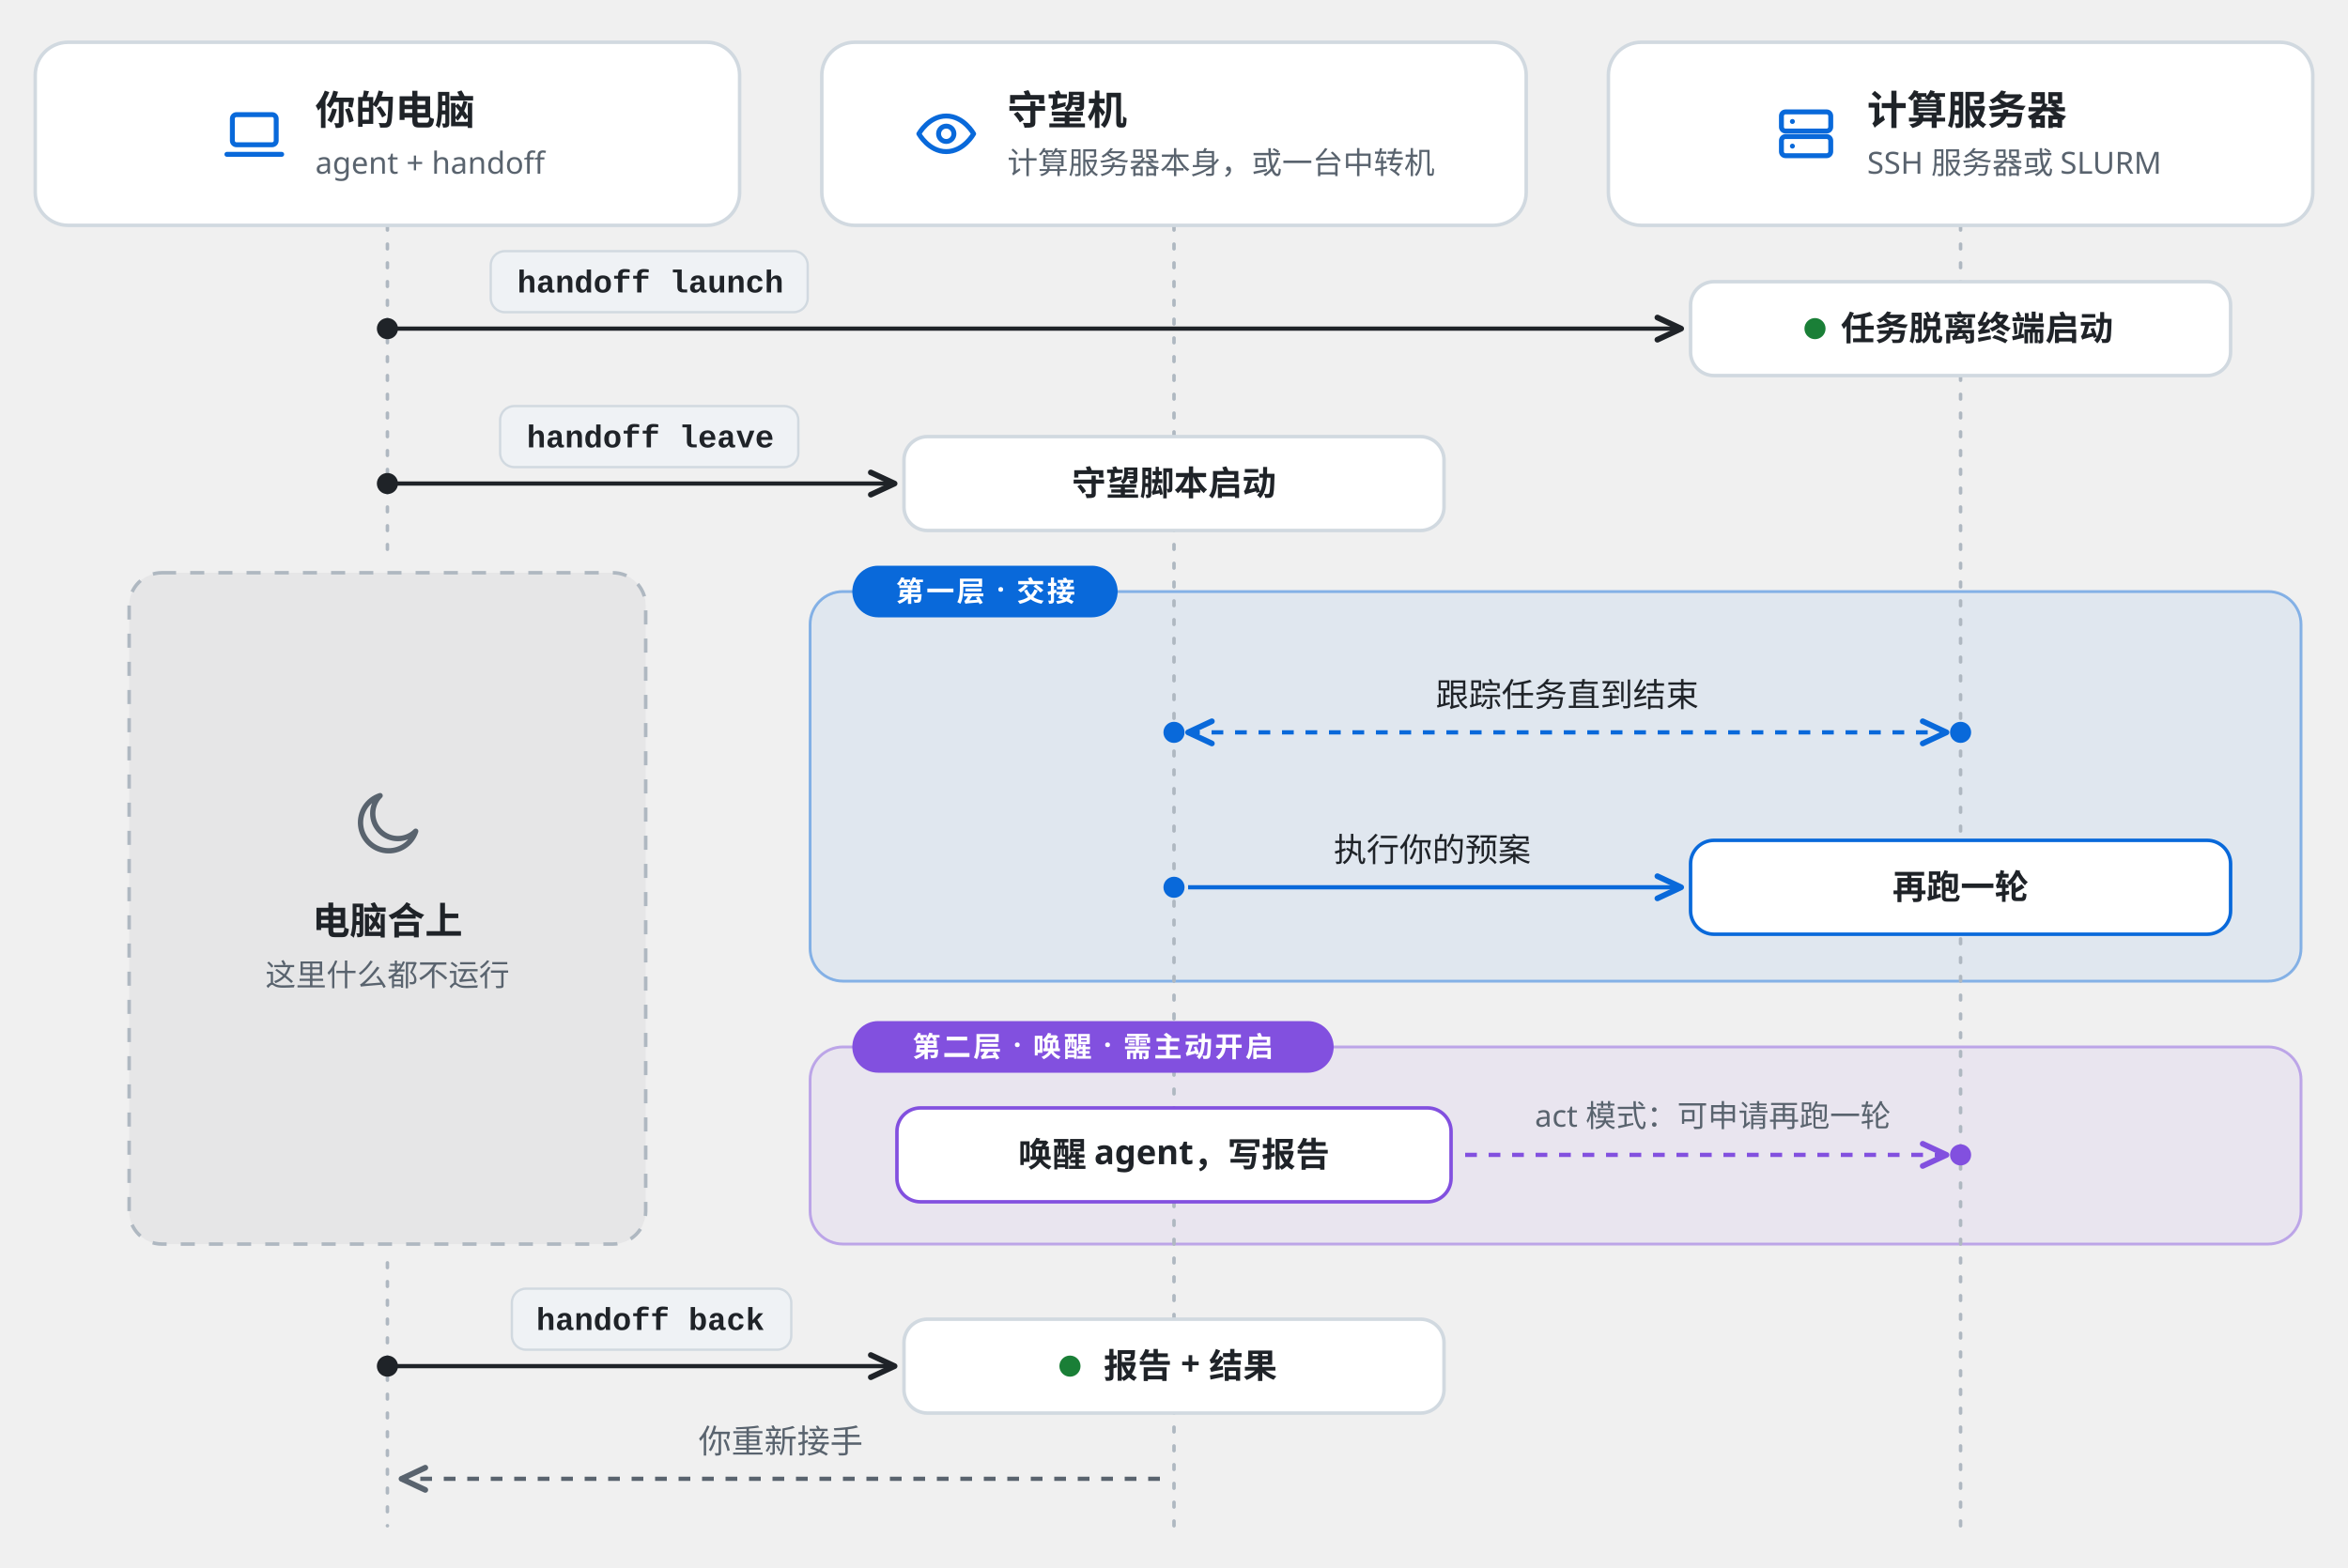
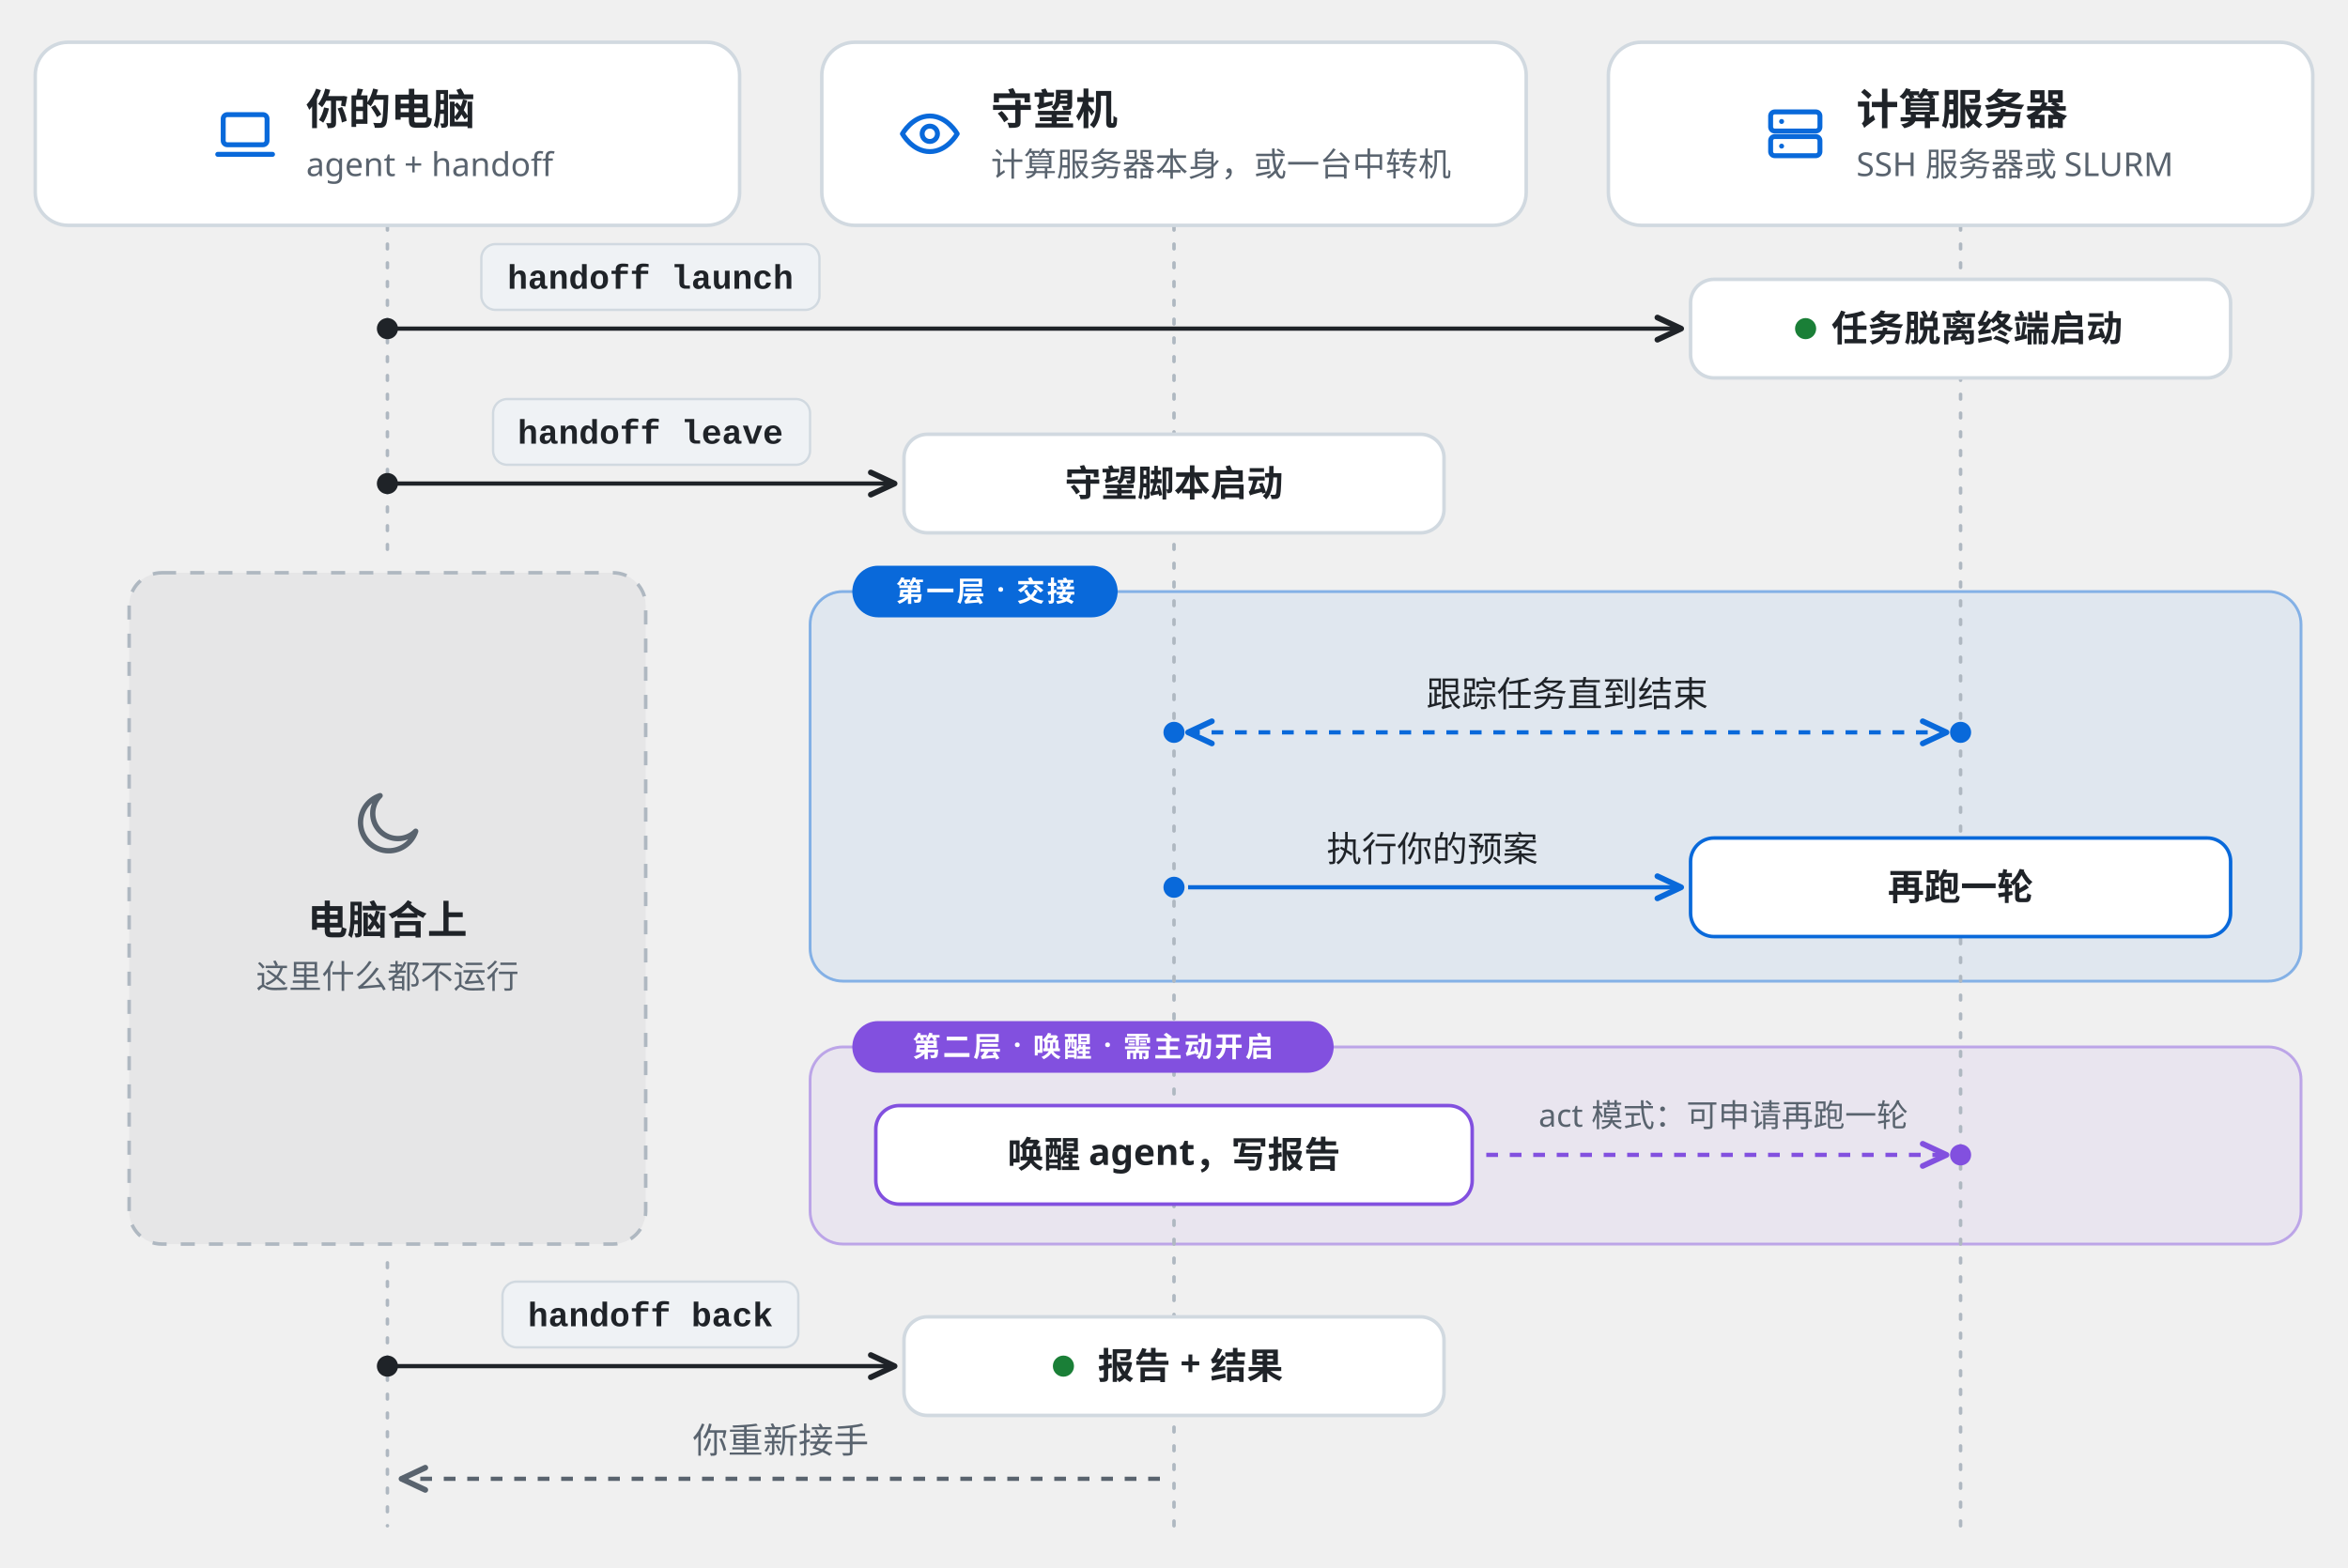
<svg xmlns="http://www.w3.org/2000/svg" viewBox="0 0 1000 668" width="1000" height="668">
  <defs>
    <marker id="a-fg" viewBox="0 0 10 10" refX="8.5" refY="5" markerWidth="7.5" markerHeight="7.5" orient="auto-start-reverse">
      <path d="M1 1.5L8.5 5L1 8.5" fill="none" stroke="#1f2328" stroke-width="1.8" stroke-linecap="round" stroke-linejoin="round" />
    </marker>
    <marker id="a-muted" viewBox="0 0 10 10" refX="8.5" refY="5" markerWidth="7.5" markerHeight="7.5" orient="auto-start-reverse">
      <path d="M1 1.5L8.5 5L1 8.5" fill="none" stroke="#59636e" stroke-width="1.8" stroke-linecap="round" stroke-linejoin="round" />
    </marker>
    <marker id="a-blue" viewBox="0 0 10 10" refX="8.5" refY="5" markerWidth="7.5" markerHeight="7.5" orient="auto-start-reverse">
      <path d="M1 1.5L8.5 5L1 8.5" fill="none" stroke="#0969da" stroke-width="1.8" stroke-linecap="round" stroke-linejoin="round" />
    </marker>
    <marker id="a-purple" viewBox="0 0 10 10" refX="8.5" refY="5" markerWidth="7.5" markerHeight="7.5" orient="auto-start-reverse">
      <path d="M1 1.5L8.5 5L1 8.5" fill="none" stroke="#8250df" stroke-width="1.8" stroke-linecap="round" stroke-linejoin="round" />
    </marker>
  </defs>
  <rect x="345" y="252" width="635" height="166" rx="14" fill="#0969da" fill-opacity="0.07" stroke="#0969da" stroke-opacity="0.45" stroke-width="1.2" />
  <rect x="345" y="446" width="635" height="84" rx="14" fill="#8250df" fill-opacity="0.07" stroke="#8250df" stroke-opacity="0.45" stroke-width="1.2" />
  <path d="M165 96V236" stroke="#afb8c1" stroke-width="1.5" stroke-dasharray="2 6" stroke-linecap="round" />
  <path d="M165 538V650" stroke="#afb8c1" stroke-width="1.5" stroke-dasharray="2 6" stroke-linecap="round" />
  <path d="M500 96V650" stroke="#afb8c1" stroke-width="1.5" stroke-dasharray="2 6" stroke-linecap="round" />
  <path d="M835 96V650" stroke="#afb8c1" stroke-width="1.5" stroke-dasharray="2 6" stroke-linecap="round" />
  <rect x="363" y="241" width="113" height="22" rx="11" fill="#0969da" />
  <text x="419.72" y="256.2" font-family="-apple-system, BlinkMacSystemFont, &quot;Segoe UI&quot;, &quot;Noto Sans&quot;, Helvetica, Arial, &quot;PingFang SC&quot;, &quot;Microsoft YaHei&quot;, &quot;Noto Sans CJK SC&quot;, sans-serif" font-size="12" font-weight="700" fill="#ffffff" text-anchor="middle" letter-spacing="0.08em">第一层 · 交接</text>
  <rect x="363" y="435" width="205" height="22" rx="11" fill="#8250df" />
  <text x="465.44" y="450.2" font-family="-apple-system, BlinkMacSystemFont, &quot;Segoe UI&quot;, &quot;Noto Sans&quot;, Helvetica, Arial, &quot;PingFang SC&quot;, &quot;Microsoft YaHei&quot;, &quot;Noto Sans CJK SC&quot;, sans-serif" font-size="12" font-weight="700" fill="#ffffff" text-anchor="middle" letter-spacing="0.08em">第二层 · 唤醒 · 需主动开启</text>
  <rect x="15" y="18" width="300" height="78" rx="14" fill="#ffffff" stroke="#d1d9e0" stroke-width="1.5" />
-   <g transform="translate(94.3,43) scale(1.166667)" fill="none" stroke="#0969da" stroke-width="1.8" stroke-linecap="round" stroke-linejoin="round">
+   <g transform="translate(90.4,43) scale(1.166667)" fill="none" stroke="#0969da" stroke-width="1.8" stroke-linecap="round" stroke-linejoin="round">
    <rect x="4" y="5" width="16" height="11" rx="1.5" />
    <path d="M2 19.5h20" />
  </g>
-   <text x="134.3" y="53" font-family="-apple-system, BlinkMacSystemFont, &quot;Segoe UI&quot;, &quot;Noto Sans&quot;, Helvetica, Arial, &quot;PingFang SC&quot;, &quot;Microsoft YaHei&quot;, &quot;Noto Sans CJK SC&quot;, sans-serif" font-size="17" font-weight="700" fill="#1f2328" text-anchor="start">你的电脑</text>
-   <text x="134.3" y="74" font-family="-apple-system, BlinkMacSystemFont, &quot;Segoe UI&quot;, &quot;Noto Sans&quot;, Helvetica, Arial, &quot;PingFang SC&quot;, &quot;Microsoft YaHei&quot;, &quot;Noto Sans CJK SC&quot;, sans-serif" font-size="13" font-weight="400" fill="#59636e" text-anchor="start">agent + handoff</text>
+   <text x="130.4" y="53" font-family="-apple-system, BlinkMacSystemFont, &quot;Segoe UI&quot;, &quot;Noto Sans&quot;, Helvetica, Arial, &quot;PingFang SC&quot;, &quot;Microsoft YaHei&quot;, &quot;Noto Sans CJK SC&quot;, sans-serif" font-size="18" font-weight="700" fill="#1f2328" text-anchor="start">你的电脑</text>
+   <text x="130.4" y="75" font-family="-apple-system, BlinkMacSystemFont, &quot;Segoe UI&quot;, &quot;Noto Sans&quot;, Helvetica, Arial, &quot;PingFang SC&quot;, &quot;Microsoft YaHei&quot;, &quot;Noto Sans CJK SC&quot;, sans-serif" font-size="14" font-weight="400" fill="#59636e" text-anchor="start">agent + handoff</text>
  <rect x="350" y="18" width="300" height="78" rx="14" fill="#ffffff" stroke="#d1d9e0" stroke-width="1.5" />
-   <g transform="translate(389.0,43) scale(1.166667)" fill="none" stroke="#0969da" stroke-width="1.8" stroke-linecap="round" stroke-linejoin="round">
+   <g transform="translate(382.0,43) scale(1.166667)" fill="none" stroke="#0969da" stroke-width="1.8" stroke-linecap="round" stroke-linejoin="round">
    <path d="M2 12s3.6-6.5 10-6.5S22 12 22 12s-3.6 6.5-10 6.5S2 12 2 12z" />
    <circle cx="12" cy="12" r="2.8" />
  </g>
-   <text x="429.0" y="53" font-family="-apple-system, BlinkMacSystemFont, &quot;Segoe UI&quot;, &quot;Noto Sans&quot;, Helvetica, Arial, &quot;PingFang SC&quot;, &quot;Microsoft YaHei&quot;, &quot;Noto Sans CJK SC&quot;, sans-serif" font-size="17" font-weight="700" fill="#1f2328" text-anchor="start">守望机</text>
-   <text x="429.0" y="74" font-family="-apple-system, BlinkMacSystemFont, &quot;Segoe UI&quot;, &quot;Noto Sans&quot;, Helvetica, Arial, &quot;PingFang SC&quot;, &quot;Microsoft YaHei&quot;, &quot;Noto Sans CJK SC&quot;, sans-serif" font-size="13" font-weight="400" fill="#59636e" text-anchor="start">计算服务器本身，或一台中转机</text>
+   <text x="422.0" y="53" font-family="-apple-system, BlinkMacSystemFont, &quot;Segoe UI&quot;, &quot;Noto Sans&quot;, Helvetica, Arial, &quot;PingFang SC&quot;, &quot;Microsoft YaHei&quot;, &quot;Noto Sans CJK SC&quot;, sans-serif" font-size="18" font-weight="700" fill="#1f2328" text-anchor="start">守望机</text>
+   <text x="422.0" y="75" font-family="-apple-system, BlinkMacSystemFont, &quot;Segoe UI&quot;, &quot;Noto Sans&quot;, Helvetica, Arial, &quot;PingFang SC&quot;, &quot;Microsoft YaHei&quot;, &quot;Noto Sans CJK SC&quot;, sans-serif" font-size="14" font-weight="400" fill="#59636e" text-anchor="start">计算服务器本身，或一台中转机</text>
  <rect x="685" y="18" width="300" height="78" rx="14" fill="#ffffff" stroke="#d1d9e0" stroke-width="1.5" />
-   <g transform="translate(755.2,43) scale(1.166667)" fill="none" stroke="#0969da" stroke-width="1.8" stroke-linecap="round" stroke-linejoin="round">
+   <g transform="translate(750.6,43) scale(1.166667)" fill="none" stroke="#0969da" stroke-width="1.8" stroke-linecap="round" stroke-linejoin="round">
    <rect x="3" y="4" width="18" height="7" rx="1.5" />
    <rect x="3" y="13" width="18" height="7" rx="1.5" />
    <path d="M7 7.5h.01M7 16.5h.01" />
  </g>
-   <text x="795.2" y="53" font-family="-apple-system, BlinkMacSystemFont, &quot;Segoe UI&quot;, &quot;Noto Sans&quot;, Helvetica, Arial, &quot;PingFang SC&quot;, &quot;Microsoft YaHei&quot;, &quot;Noto Sans CJK SC&quot;, sans-serif" font-size="17" font-weight="700" fill="#1f2328" text-anchor="start">计算服务器</text>
-   <text x="795.2" y="74" font-family="-apple-system, BlinkMacSystemFont, &quot;Segoe UI&quot;, &quot;Noto Sans&quot;, Helvetica, Arial, &quot;PingFang SC&quot;, &quot;Microsoft YaHei&quot;, &quot;Noto Sans CJK SC&quot;, sans-serif" font-size="13" font-weight="400" fill="#59636e" text-anchor="start">SSH 服务器或 SLURM</text>
+   <text x="790.6" y="53" font-family="-apple-system, BlinkMacSystemFont, &quot;Segoe UI&quot;, &quot;Noto Sans&quot;, Helvetica, Arial, &quot;PingFang SC&quot;, &quot;Microsoft YaHei&quot;, &quot;Noto Sans CJK SC&quot;, sans-serif" font-size="18" font-weight="700" fill="#1f2328" text-anchor="start">计算服务器</text>
+   <text x="790.6" y="75" font-family="-apple-system, BlinkMacSystemFont, &quot;Segoe UI&quot;, &quot;Noto Sans&quot;, Helvetica, Arial, &quot;PingFang SC&quot;, &quot;Microsoft YaHei&quot;, &quot;Noto Sans CJK SC&quot;, sans-serif" font-size="14" font-weight="400" fill="#59636e" text-anchor="start">SSH 服务器或 SLURM</text>
  <path d="M165 140H716" stroke="#1f2328" stroke-width="1.8" fill="none" marker-end="url(#a-fg)" />
-   <rect x="209" y="107" width="135" height="26" rx="6" fill="#eff2f5" stroke="#d1d9e0" />
-   <text x="277" y="124.6" font-family="ui-monospace, SFMono-Regular, &quot;SF Mono&quot;, Menlo, Consolas, &quot;Liberation Mono&quot;, monospace" font-size="13.5" font-weight="600" fill="#1f2328" text-anchor="middle">handoff launch</text>
-   <rect x="720.0" y="120.0" width="230" height="40" rx="10" fill="#ffffff" stroke="#d1d9e0" stroke-width="1.5" />
-   <circle cx="773.0" cy="140" r="4.5" fill="#1a7f37" />
-   <text x="842" y="145" font-family="-apple-system, BlinkMacSystemFont, &quot;Segoe UI&quot;, &quot;Noto Sans&quot;, Helvetica, Arial, &quot;PingFang SC&quot;, &quot;Microsoft YaHei&quot;, &quot;Noto Sans CJK SC&quot;, sans-serif" font-size="14.5" font-weight="600" fill="#1f2328" text-anchor="middle">任务脱离终端启动</text>
+   <rect x="205" y="104" width="144" height="28" rx="6" fill="#eff2f5" stroke="#d1d9e0" />
+   <text x="277" y="123" font-family="ui-monospace, SFMono-Regular, &quot;SF Mono&quot;, Menlo, Consolas, &quot;Liberation Mono&quot;, monospace" font-size="14.5" font-weight="600" fill="#1f2328" text-anchor="middle">handoff launch</text>
+   <rect x="720.0" y="119.0" width="230" height="42" rx="10" fill="#ffffff" stroke="#d1d9e0" stroke-width="1.5" />
+   <circle cx="769.0" cy="140" r="4.5" fill="#1a7f37" />
+   <text x="842" y="145.4" font-family="-apple-system, BlinkMacSystemFont, &quot;Segoe UI&quot;, &quot;Noto Sans&quot;, Helvetica, Arial, &quot;PingFang SC&quot;, &quot;Microsoft YaHei&quot;, &quot;Noto Sans CJK SC&quot;, sans-serif" font-size="15.5" font-weight="600" fill="#1f2328" text-anchor="middle">任务脱离终端启动</text>
  <path d="M165 206H381" stroke="#1f2328" stroke-width="1.8" fill="none" marker-end="url(#a-fg)" />
-   <rect x="213" y="173" width="127" height="26" rx="6" fill="#eff2f5" stroke="#d1d9e0" />
-   <text x="277" y="190.6" font-family="ui-monospace, SFMono-Regular, &quot;SF Mono&quot;, Menlo, Consolas, &quot;Liberation Mono&quot;, monospace" font-size="13.5" font-weight="600" fill="#1f2328" text-anchor="middle">handoff leave</text>
-   <rect x="385.0" y="186.0" width="230" height="40" rx="10" fill="#ffffff" stroke="#d1d9e0" stroke-width="1.5" />
-   <text x="500" y="211" font-family="-apple-system, BlinkMacSystemFont, &quot;Segoe UI&quot;, &quot;Noto Sans&quot;, Helvetica, Arial, &quot;PingFang SC&quot;, &quot;Microsoft YaHei&quot;, &quot;Noto Sans CJK SC&quot;, sans-serif" font-size="14.5" font-weight="600" fill="#1f2328" text-anchor="middle">守望脚本启动</text>
+   <rect x="210" y="170" width="135" height="28" rx="6" fill="#eff2f5" stroke="#d1d9e0" />
+   <text x="277" y="189" font-family="ui-monospace, SFMono-Regular, &quot;SF Mono&quot;, Menlo, Consolas, &quot;Liberation Mono&quot;, monospace" font-size="14.5" font-weight="600" fill="#1f2328" text-anchor="middle">handoff leave</text>
+   <rect x="385.0" y="185.0" width="230" height="42" rx="10" fill="#ffffff" stroke="#d1d9e0" stroke-width="1.5" />
+   <text x="500" y="211.4" font-family="-apple-system, BlinkMacSystemFont, &quot;Segoe UI&quot;, &quot;Noto Sans&quot;, Helvetica, Arial, &quot;PingFang SC&quot;, &quot;Microsoft YaHei&quot;, &quot;Noto Sans CJK SC&quot;, sans-serif" font-size="15.5" font-weight="600" fill="#1f2328" text-anchor="middle">守望脚本启动</text>
  <rect x="55" y="244" width="220" height="286" rx="14" fill="#59636e" fill-opacity="0.07" stroke="#afb8c1" stroke-width="1.5" stroke-dasharray="6 6" />
  <g transform="translate(148,334) scale(1.416667)" fill="none" stroke="#59636e" stroke-width="1.6" stroke-linecap="round" stroke-linejoin="round">
    <path d="M20.5 14.2A8.5 8.5 0 1 1 9.8 3.5a6.8 6.8 0 0 0 10.7 10.7z" />
  </g>
-   <text x="165" y="398" font-family="-apple-system, BlinkMacSystemFont, &quot;Segoe UI&quot;, &quot;Noto Sans&quot;, Helvetica, Arial, &quot;PingFang SC&quot;, &quot;Microsoft YaHei&quot;, &quot;Noto Sans CJK SC&quot;, sans-serif" font-size="16" font-weight="700" fill="#1f2328" text-anchor="middle">电脑合上</text>
-   <text x="165" y="420" font-family="-apple-system, BlinkMacSystemFont, &quot;Segoe UI&quot;, &quot;Noto Sans&quot;, Helvetica, Arial, &quot;PingFang SC&quot;, &quot;Microsoft YaHei&quot;, &quot;Noto Sans CJK SC&quot;, sans-serif" font-size="13" font-weight="400" fill="#59636e" text-anchor="middle">这里什么都不运行</text>
+   <text x="165" y="398" font-family="-apple-system, BlinkMacSystemFont, &quot;Segoe UI&quot;, &quot;Noto Sans&quot;, Helvetica, Arial, &quot;PingFang SC&quot;, &quot;Microsoft YaHei&quot;, &quot;Noto Sans CJK SC&quot;, sans-serif" font-size="17" font-weight="700" fill="#1f2328" text-anchor="middle">电脑合上</text>
+   <text x="165" y="421" font-family="-apple-system, BlinkMacSystemFont, &quot;Segoe UI&quot;, &quot;Noto Sans&quot;, Helvetica, Arial, &quot;PingFang SC&quot;, &quot;Microsoft YaHei&quot;, &quot;Noto Sans CJK SC&quot;, sans-serif" font-size="14" font-weight="400" fill="#59636e" text-anchor="middle">这里什么都不运行</text>
  <path d="M506 312H829" stroke="#0969da" stroke-width="1.8" fill="none" stroke-dasharray="5 5" marker-start="url(#a-blue)" marker-end="url(#a-blue)" />
-   <text x="667.5" y="301" font-family="-apple-system, BlinkMacSystemFont, &quot;Segoe UI&quot;, &quot;Noto Sans&quot;, Helvetica, Arial, &quot;PingFang SC&quot;, &quot;Microsoft YaHei&quot;, &quot;Noto Sans CJK SC&quot;, sans-serif" font-size="14" font-weight="500" fill="#1f2328" text-anchor="middle">跟踪任务直到结束</text>
+   <text x="667.5" y="301" font-family="-apple-system, BlinkMacSystemFont, &quot;Segoe UI&quot;, &quot;Noto Sans&quot;, Helvetica, Arial, &quot;PingFang SC&quot;, &quot;Microsoft YaHei&quot;, &quot;Noto Sans CJK SC&quot;, sans-serif" font-size="15" font-weight="500" fill="#1f2328" text-anchor="middle">跟踪任务直到结束</text>
  <path d="M506 378H716" stroke="#0969da" stroke-width="1.8" fill="none" marker-end="url(#a-blue)" />
-   <text x="610.0" y="367" font-family="-apple-system, BlinkMacSystemFont, &quot;Segoe UI&quot;, &quot;Noto Sans&quot;, Helvetica, Arial, &quot;PingFang SC&quot;, &quot;Microsoft YaHei&quot;, &quot;Noto Sans CJK SC&quot;, sans-serif" font-size="14" font-weight="500" fill="#1f2328" text-anchor="middle">执行你的预案</text>
-   <rect x="720.0" y="358.0" width="230" height="40" rx="10" fill="#ffffff" stroke="#0969da" stroke-width="1.5" />
-   <text x="835" y="383" font-family="-apple-system, BlinkMacSystemFont, &quot;Segoe UI&quot;, &quot;Noto Sans&quot;, Helvetica, Arial, &quot;PingFang SC&quot;, &quot;Microsoft YaHei&quot;, &quot;Noto Sans CJK SC&quot;, sans-serif" font-size="14.5" font-weight="600" fill="#1f2328" text-anchor="middle">再跑一轮</text>
+   <text x="610.0" y="367" font-family="-apple-system, BlinkMacSystemFont, &quot;Segoe UI&quot;, &quot;Noto Sans&quot;, Helvetica, Arial, &quot;PingFang SC&quot;, &quot;Microsoft YaHei&quot;, &quot;Noto Sans CJK SC&quot;, sans-serif" font-size="15" font-weight="500" fill="#1f2328" text-anchor="middle">执行你的预案</text>
+   <rect x="720.0" y="357.0" width="230" height="42" rx="10" fill="#ffffff" stroke="#0969da" stroke-width="1.5" />
+   <text x="835" y="383.4" font-family="-apple-system, BlinkMacSystemFont, &quot;Segoe UI&quot;, &quot;Noto Sans&quot;, Helvetica, Arial, &quot;PingFang SC&quot;, &quot;Microsoft YaHei&quot;, &quot;Noto Sans CJK SC&quot;, sans-serif" font-size="15.5" font-weight="600" fill="#1f2328" text-anchor="middle">再跑一轮</text>
  <circle cx="500" cy="312" r="4.5" fill="#0969da" />
  <circle cx="500" cy="378" r="4.5" fill="#0969da" />
  <circle cx="835" cy="312" r="4.5" fill="#0969da" />
-   <rect x="382.0" y="472.0" width="236" height="40" rx="10" fill="#ffffff" stroke="#8250df" stroke-width="1.5" />
-   <text x="500" y="497" font-family="-apple-system, BlinkMacSystemFont, &quot;Segoe UI&quot;, &quot;Noto Sans&quot;, Helvetica, Arial, &quot;PingFang SC&quot;, &quot;Microsoft YaHei&quot;, &quot;Noto Sans CJK SC&quot;, sans-serif" font-size="14.5" font-weight="600" fill="#1f2328" text-anchor="middle">唤醒 agent，写报告</text>
-   <path d="M624 492H829" stroke="#8250df" stroke-width="1.8" fill="none" stroke-dasharray="5 5" marker-end="url(#a-purple)" />
-   <text x="729.5" y="480" font-family="-apple-system, BlinkMacSystemFont, &quot;Segoe UI&quot;, &quot;Noto Sans&quot;, Helvetica, Arial, &quot;PingFang SC&quot;, &quot;Microsoft YaHei&quot;, &quot;Noto Sans CJK SC&quot;, sans-serif" font-size="13" font-weight="500" fill="#59636e" text-anchor="middle">act 模式：可申请再跑一轮</text>
+   <rect x="373.0" y="471.0" width="254" height="42" rx="10" fill="#ffffff" stroke="#8250df" stroke-width="1.5" />
+   <text x="500" y="497.4" font-family="-apple-system, BlinkMacSystemFont, &quot;Segoe UI&quot;, &quot;Noto Sans&quot;, Helvetica, Arial, &quot;PingFang SC&quot;, &quot;Microsoft YaHei&quot;, &quot;Noto Sans CJK SC&quot;, sans-serif" font-size="15.5" font-weight="600" fill="#1f2328" text-anchor="middle">唤醒 agent，写报告</text>
+   <path d="M633 492H829" stroke="#8250df" stroke-width="1.8" fill="none" stroke-dasharray="5 5" marker-end="url(#a-purple)" />
+   <text x="734.0" y="480" font-family="-apple-system, BlinkMacSystemFont, &quot;Segoe UI&quot;, &quot;Noto Sans&quot;, Helvetica, Arial, &quot;PingFang SC&quot;, &quot;Microsoft YaHei&quot;, &quot;Noto Sans CJK SC&quot;, sans-serif" font-size="13.5" font-weight="500" fill="#59636e" text-anchor="middle">act 模式：可申请再跑一轮</text>
  <circle cx="835" cy="492" r="4.5" fill="#8250df" />
  <path d="M165 582H381" stroke="#1f2328" stroke-width="1.8" fill="none" marker-end="url(#a-fg)" />
-   <rect x="218" y="549" width="119" height="26" rx="6" fill="#eff2f5" stroke="#d1d9e0" />
-   <text x="277" y="566.6" font-family="ui-monospace, SFMono-Regular, &quot;SF Mono&quot;, Menlo, Consolas, &quot;Liberation Mono&quot;, monospace" font-size="13.5" font-weight="600" fill="#1f2328" text-anchor="middle">handoff back</text>
-   <rect x="385.0" y="562.0" width="230" height="40" rx="10" fill="#ffffff" stroke="#d1d9e0" stroke-width="1.5" />
-   <circle cx="455.69" cy="582" r="4.5" fill="#1a7f37" />
-   <text x="507" y="587" font-family="-apple-system, BlinkMacSystemFont, &quot;Segoe UI&quot;, &quot;Noto Sans&quot;, Helvetica, Arial, &quot;PingFang SC&quot;, &quot;Microsoft YaHei&quot;, &quot;Noto Sans CJK SC&quot;, sans-serif" font-size="14.5" font-weight="600" fill="#1f2328" text-anchor="middle">报告 + 结果</text>
+   <rect x="214" y="546" width="126" height="28" rx="6" fill="#eff2f5" stroke="#d1d9e0" />
+   <text x="277" y="565" font-family="ui-monospace, SFMono-Regular, &quot;SF Mono&quot;, Menlo, Consolas, &quot;Liberation Mono&quot;, monospace" font-size="14.5" font-weight="600" fill="#1f2328" text-anchor="middle">handoff back</text>
+   <rect x="385.0" y="561.0" width="230" height="42" rx="10" fill="#ffffff" stroke="#d1d9e0" stroke-width="1.5" />
+   <circle cx="452.91" cy="582" r="4.5" fill="#1a7f37" />
+   <text x="507" y="587.4" font-family="-apple-system, BlinkMacSystemFont, &quot;Segoe UI&quot;, &quot;Noto Sans&quot;, Helvetica, Arial, &quot;PingFang SC&quot;, &quot;Microsoft YaHei&quot;, &quot;Noto Sans CJK SC&quot;, sans-serif" font-size="15.5" font-weight="600" fill="#1f2328" text-anchor="middle">报告 + 结果</text>
  <path d="M494 630H171" stroke="#59636e" stroke-width="1.8" fill="none" stroke-dasharray="5 5" marker-end="url(#a-muted)" />
-   <text x="332.5" y="619" font-family="-apple-system, BlinkMacSystemFont, &quot;Segoe UI&quot;, &quot;Noto Sans&quot;, Helvetica, Arial, &quot;PingFang SC&quot;, &quot;Microsoft YaHei&quot;, &quot;Noto Sans CJK SC&quot;, sans-serif" font-size="14" font-weight="500" fill="#59636e" text-anchor="middle">你重新接手</text>
+   <text x="332.5" y="619" font-family="-apple-system, BlinkMacSystemFont, &quot;Segoe UI&quot;, &quot;Noto Sans&quot;, Helvetica, Arial, &quot;PingFang SC&quot;, &quot;Microsoft YaHei&quot;, &quot;Noto Sans CJK SC&quot;, sans-serif" font-size="15" font-weight="500" fill="#59636e" text-anchor="middle">你重新接手</text>
  <circle cx="165" cy="140" r="4.5" fill="#1f2328" />
  <circle cx="165" cy="206" r="4.5" fill="#1f2328" />
  <circle cx="165" cy="582" r="4.5" fill="#1f2328" />
</svg>
